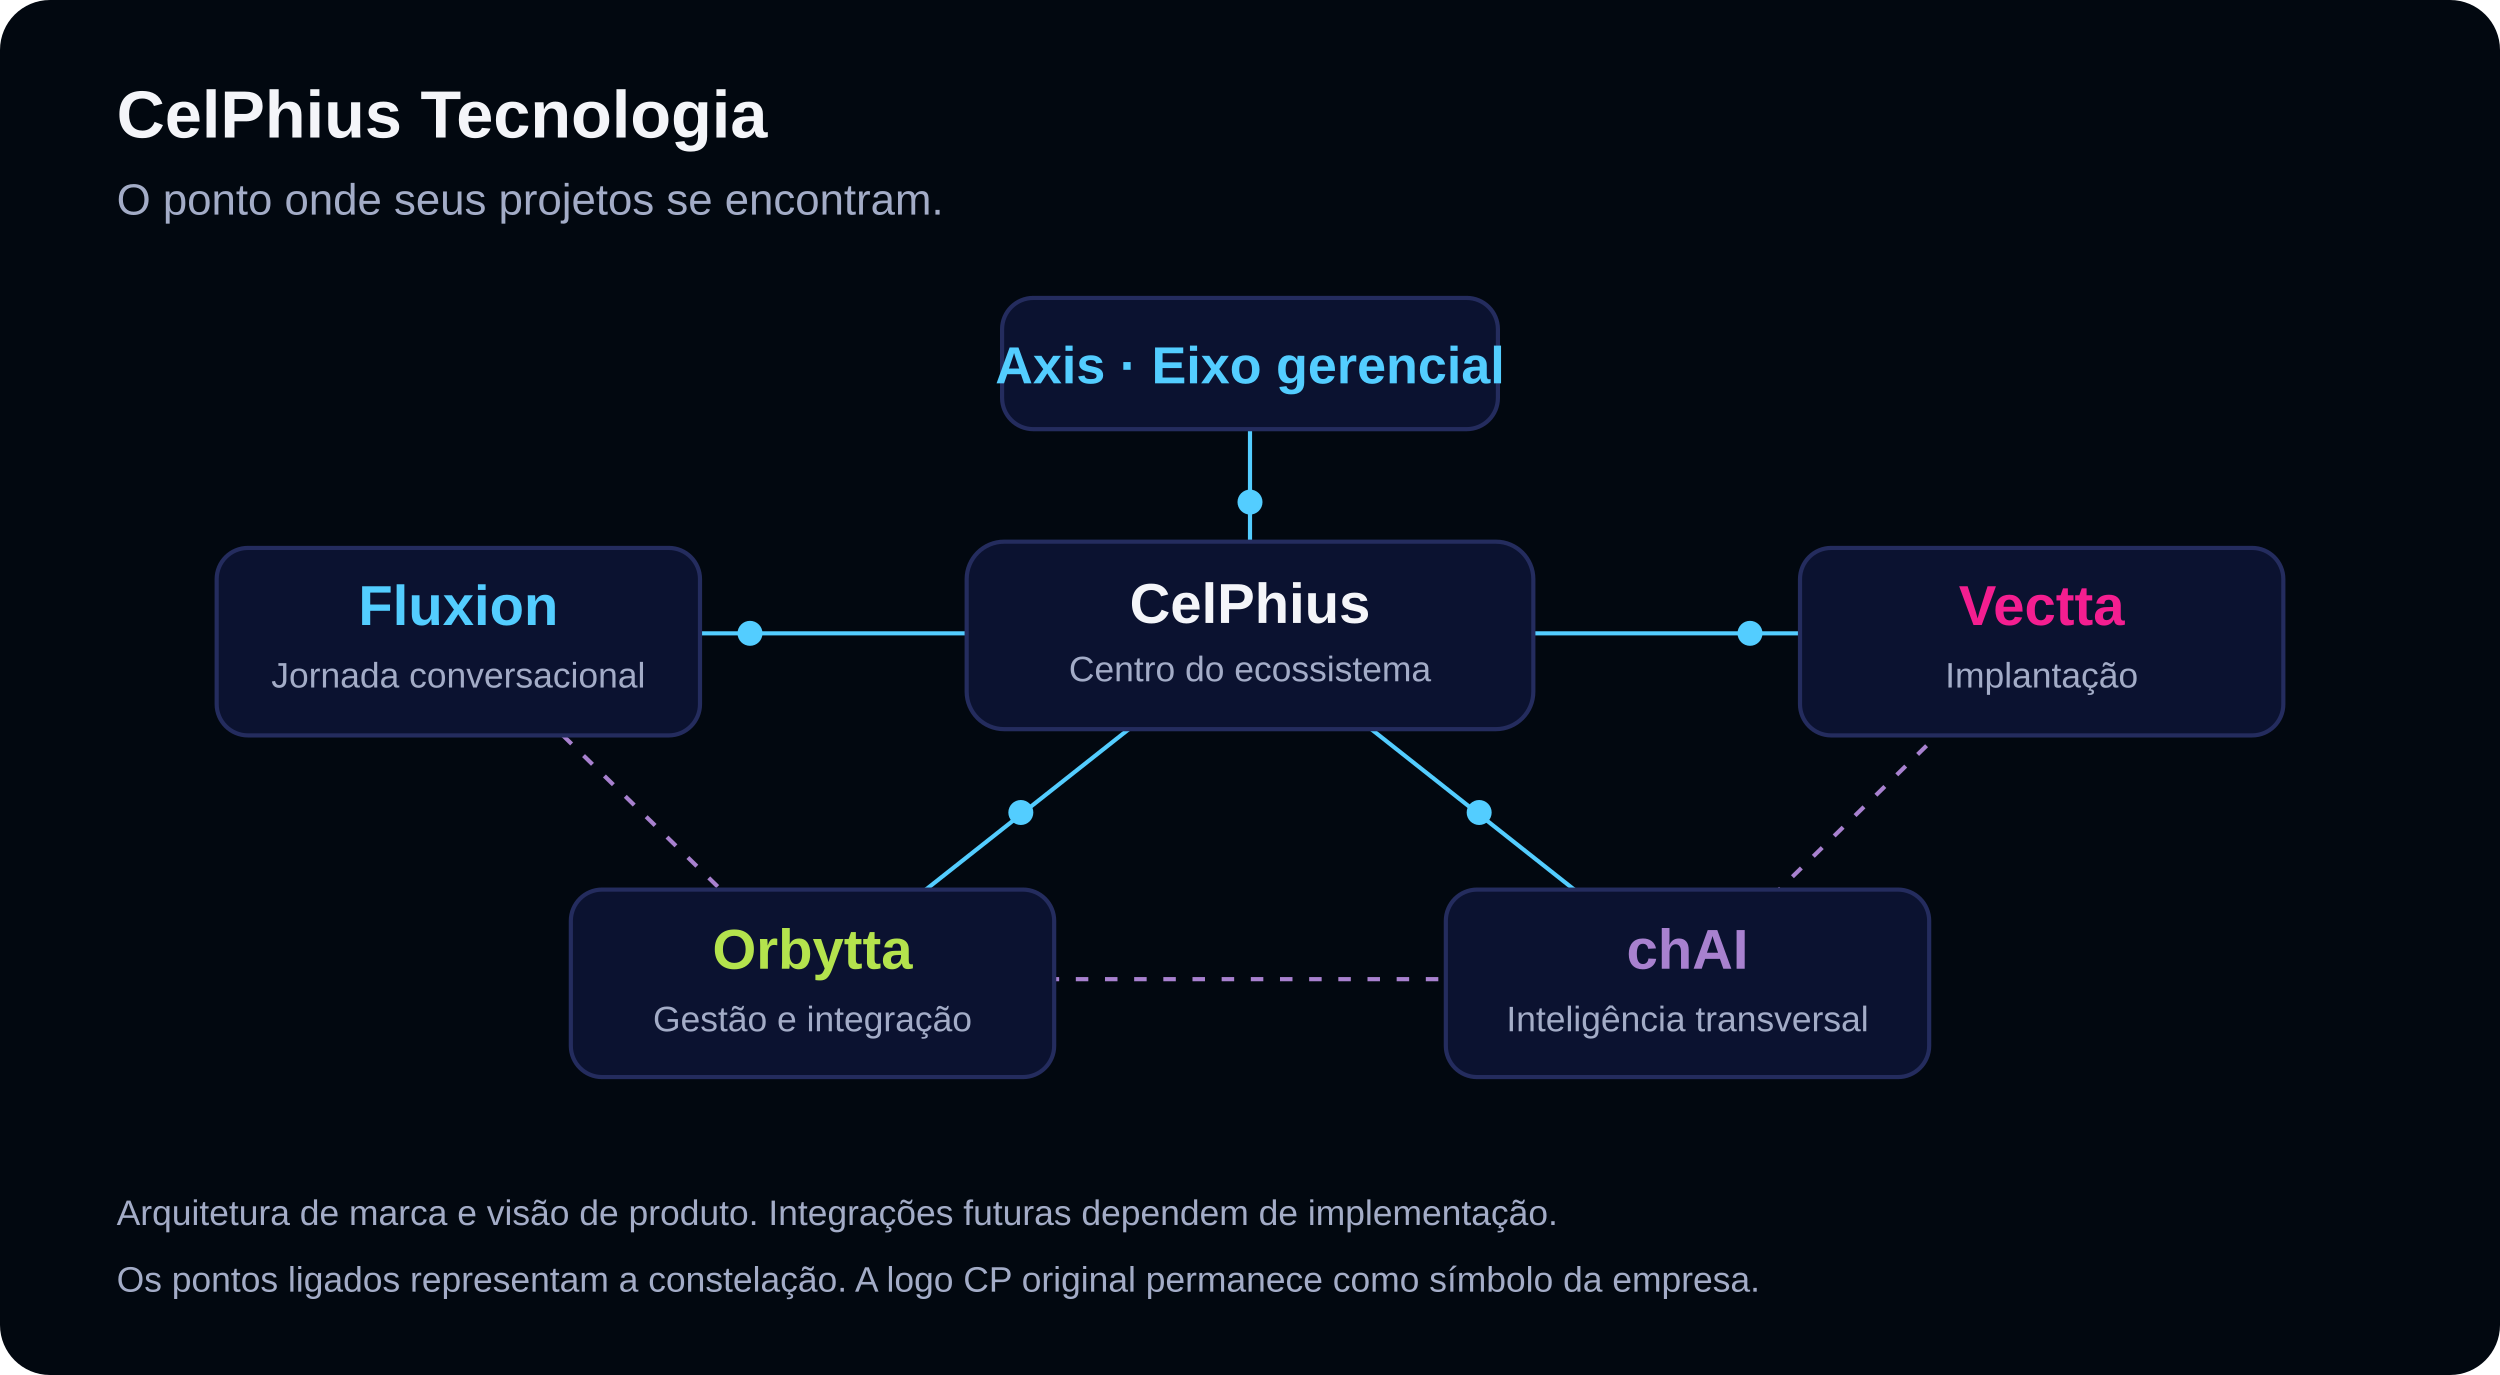
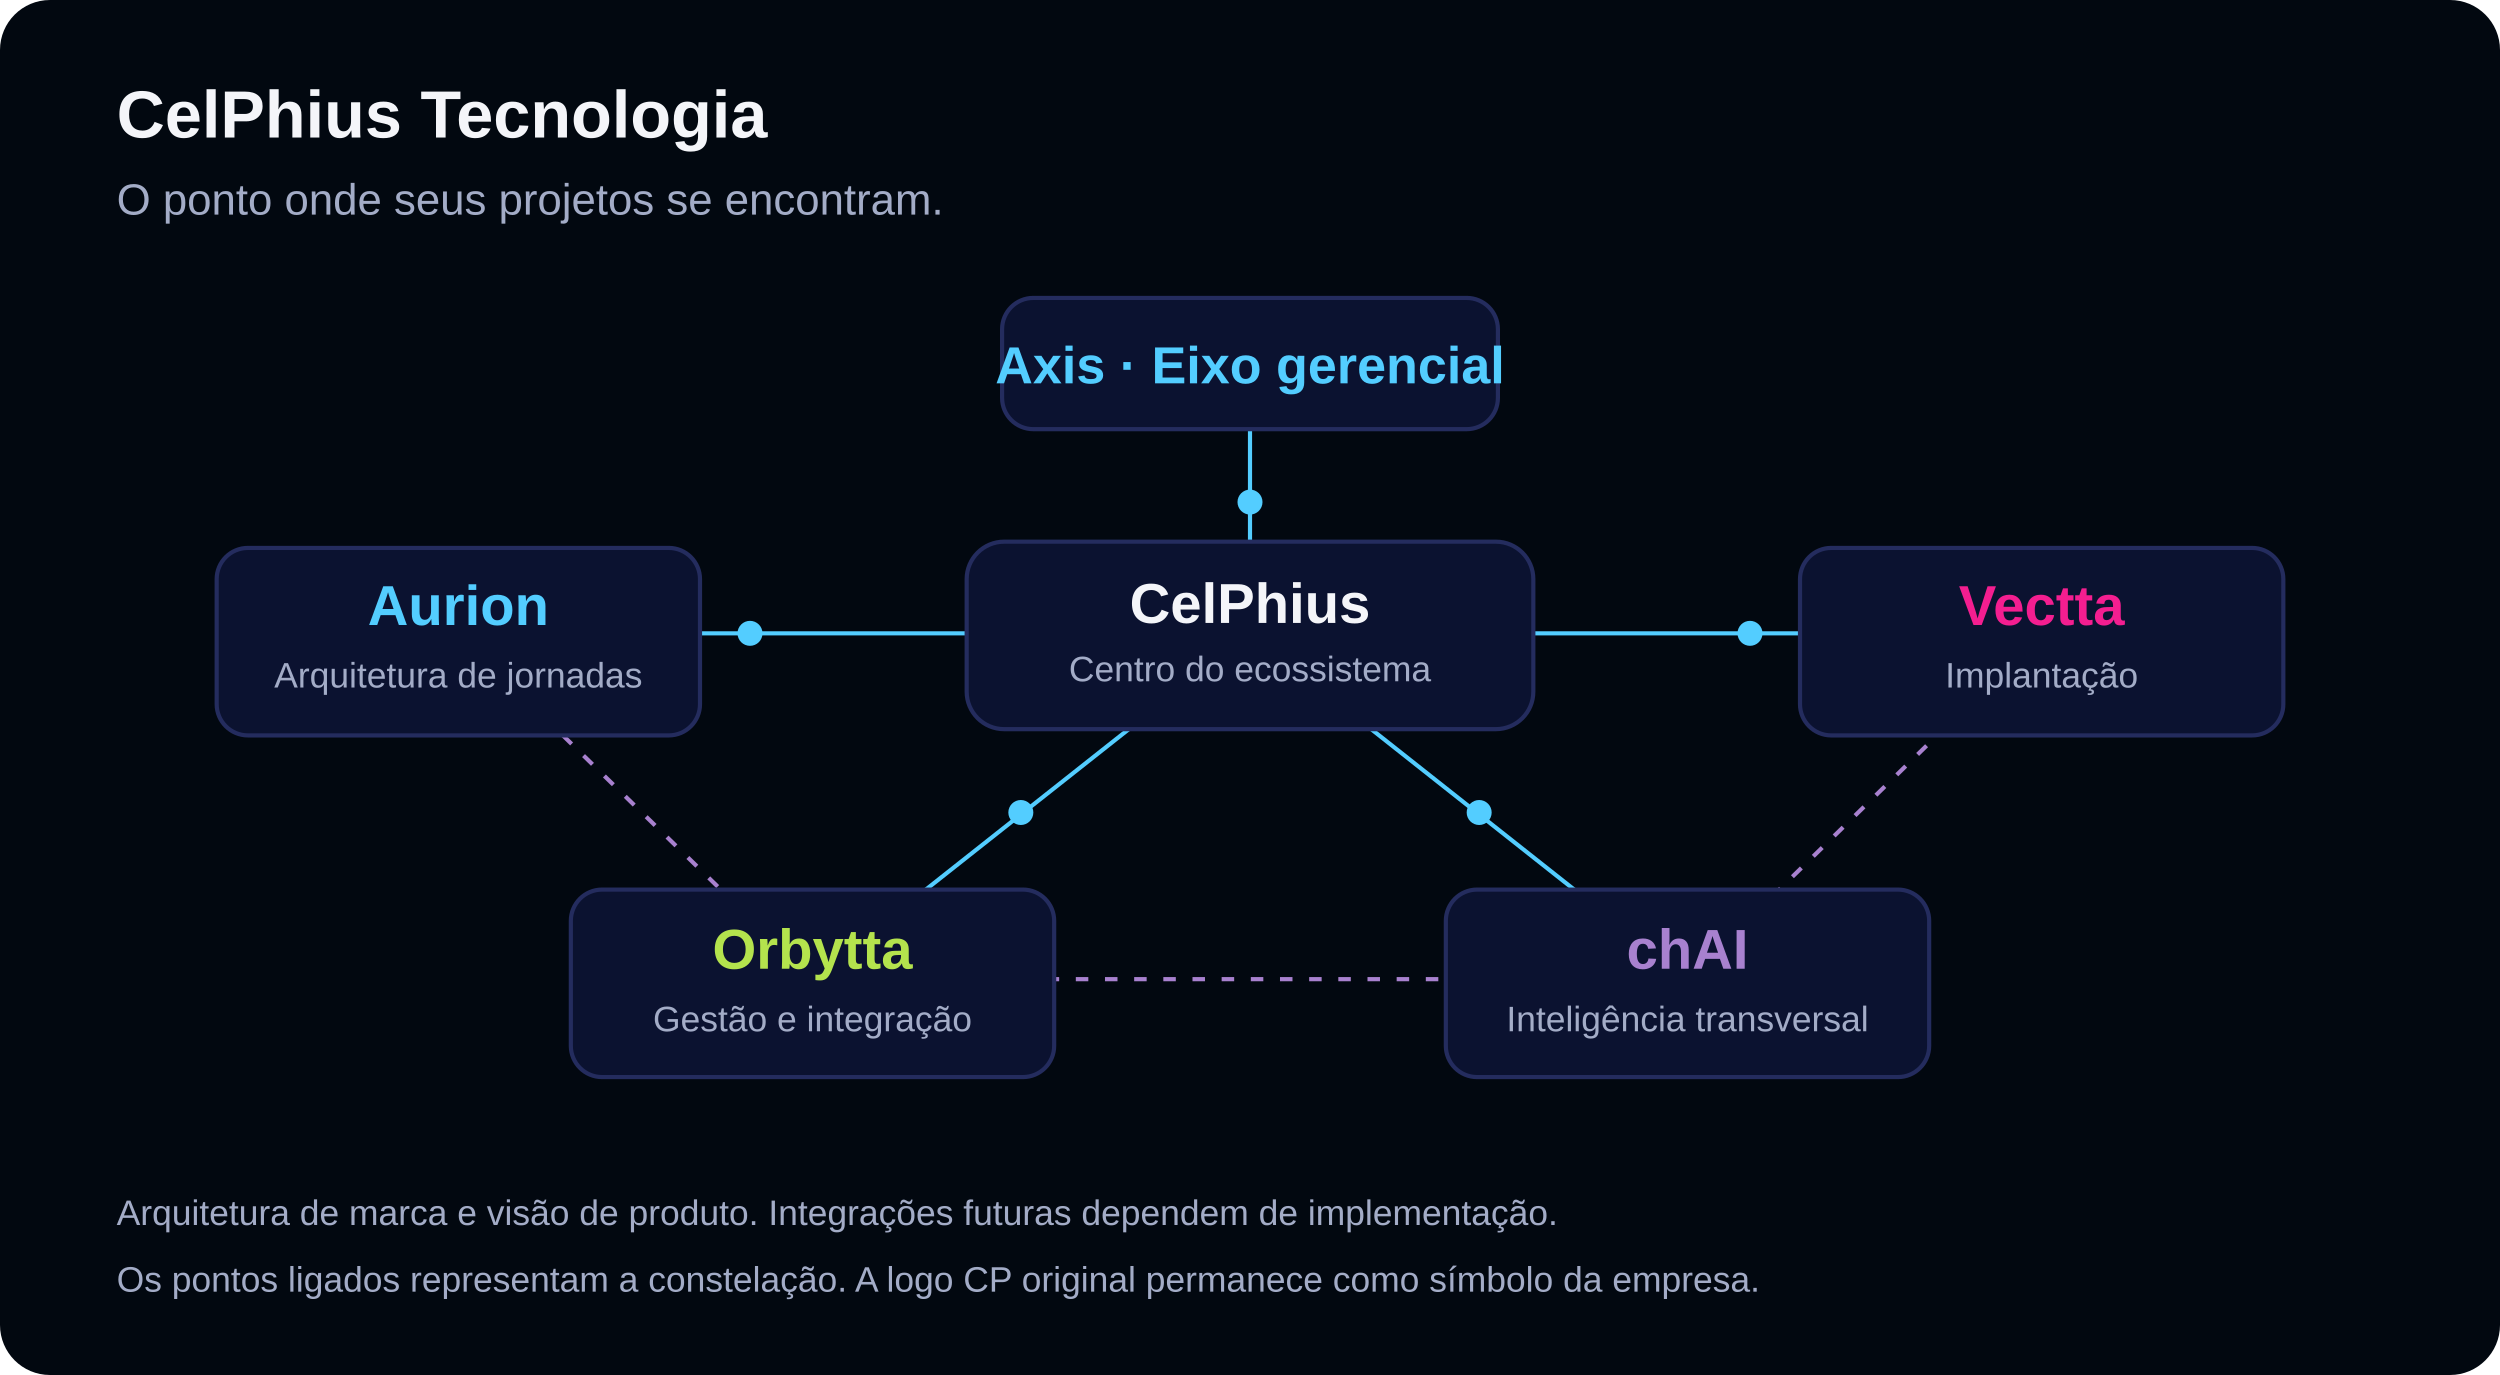
<svg xmlns="http://www.w3.org/2000/svg" width="1200" height="660" viewBox="0 0 1200 660" role="img" aria-labelledby="title desc">
  <rect width="1200" height="660" rx="24" fill="#020810" />
  <g font-family="Arial,Helvetica,sans-serif">
    <text x="56" y="66" fill="#f4f5f9" font-size="32" font-weight="700">CelPhius Tecnologia</text>
    <text x="56" y="103" fill="#a3acc7" font-size="21">O ponto onde seus projetos se encontram.</text>
    <g fill="none" stroke="#53cdff" stroke-width="2">
      <path d="M600 304 600 173M600 304 220 304M600 304 980 304M600 304 390 470M600 304 810 470" />
      <path d="M220 304 390 470 810 470 980 304" stroke="#a881cf" stroke-dasharray="6 8" />
    </g>
    <g fill="#0b1230" stroke="#242c5e" stroke-width="2">
      <rect x="464" y="260" width="272" height="90" rx="18" />
      <rect x="481" y="143" width="238" height="63" rx="15" />
      <rect x="104" y="263" width="232" height="90" rx="15" />
      <rect x="864" y="263" width="232" height="90" rx="15" />
      <rect x="274" y="427" width="232" height="90" rx="15" />
      <rect x="694" y="427" width="232" height="90" rx="15" />
    </g>
    <g text-anchor="middle">
      <text x="600" y="299" fill="#f4f5f9" font-size="27" font-weight="700">CelPhius</text>
      <text x="600" y="327" fill="#a3acc7" font-size="17">Centro do ecossistema</text>
      <text x="600" y="184" fill="#53cdff" font-size="25" font-weight="700">Axis · Eixo gerencial</text>
-       <text x="220" y="300" fill="#53cdff" font-size="27" font-weight="700">Fluxion</text>
-       <text x="220" y="330" fill="#a3acc7" font-size="17">Jornada conversacional</text>
+       <text x="220" y="300" fill="#53cdff" font-size="27" font-weight="700">Aurion</text>
+       <text x="220" y="330" fill="#a3acc7" font-size="17">Arquitetura de jornadas</text>
      <text x="980" y="300" fill="#f41e90" font-size="27" font-weight="700">Vectta</text>
      <text x="980" y="330" fill="#a3acc7" font-size="17">Implantação</text>
      <text x="390" y="465" fill="#b4e34d" font-size="27" font-weight="700">Orbytta</text>
      <text x="390" y="495" fill="#a3acc7" font-size="17">Gestão e integração</text>
      <text x="810" y="465" fill="#a881cf" font-size="27" font-weight="700">chAI</text>
      <text x="810" y="495" fill="#a3acc7" font-size="17">Inteligência transversal</text>
    </g>
    <g fill="#53cdff">
      <circle cx="600" cy="241" r="6" />
      <circle cx="360" cy="304" r="6" />
      <circle cx="840" cy="304" r="6" />
      <circle cx="490" cy="390" r="6" />
      <circle cx="710" cy="390" r="6" />
    </g>
    <text x="56" y="588" fill="#a3acc7" font-size="17">Arquitetura de marca e visão de produto. Integrações futuras dependem de implementação.</text>
    <text x="56" y="620" fill="#a3acc7" font-size="17">Os pontos ligados representam a constelação. A logo CP original permanece como símbolo da empresa.</text>
  </g>
</svg>
